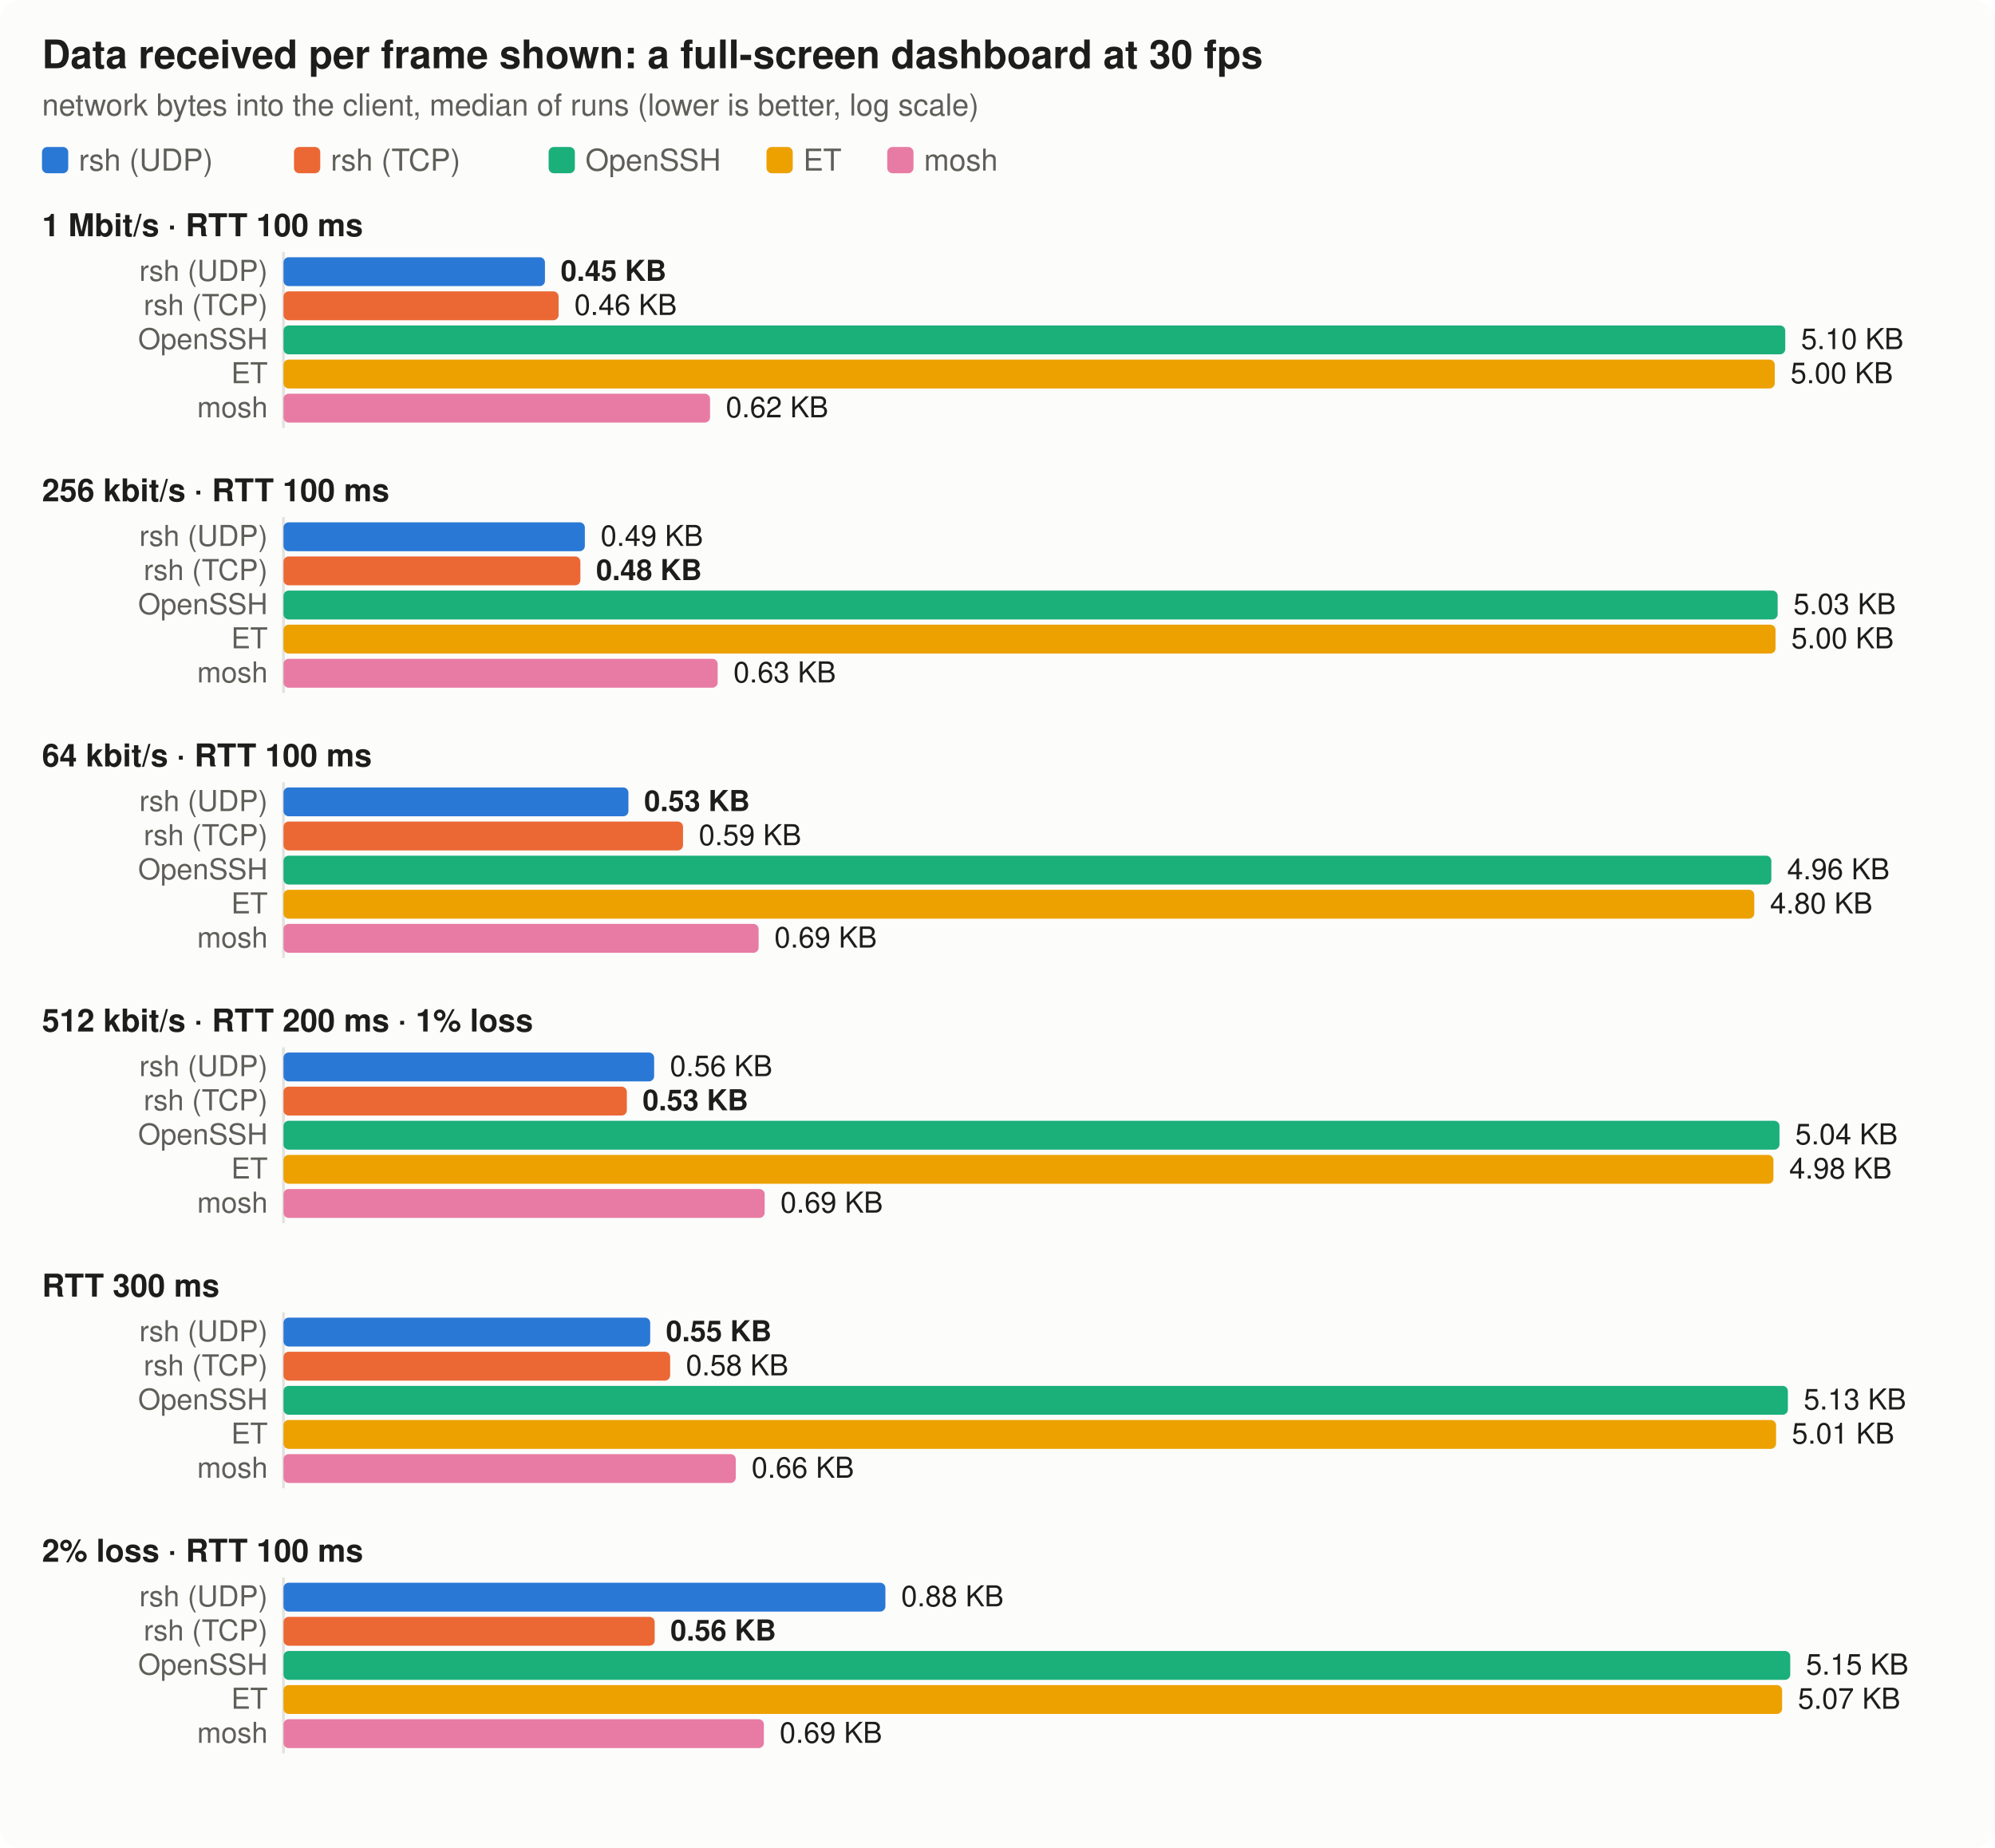
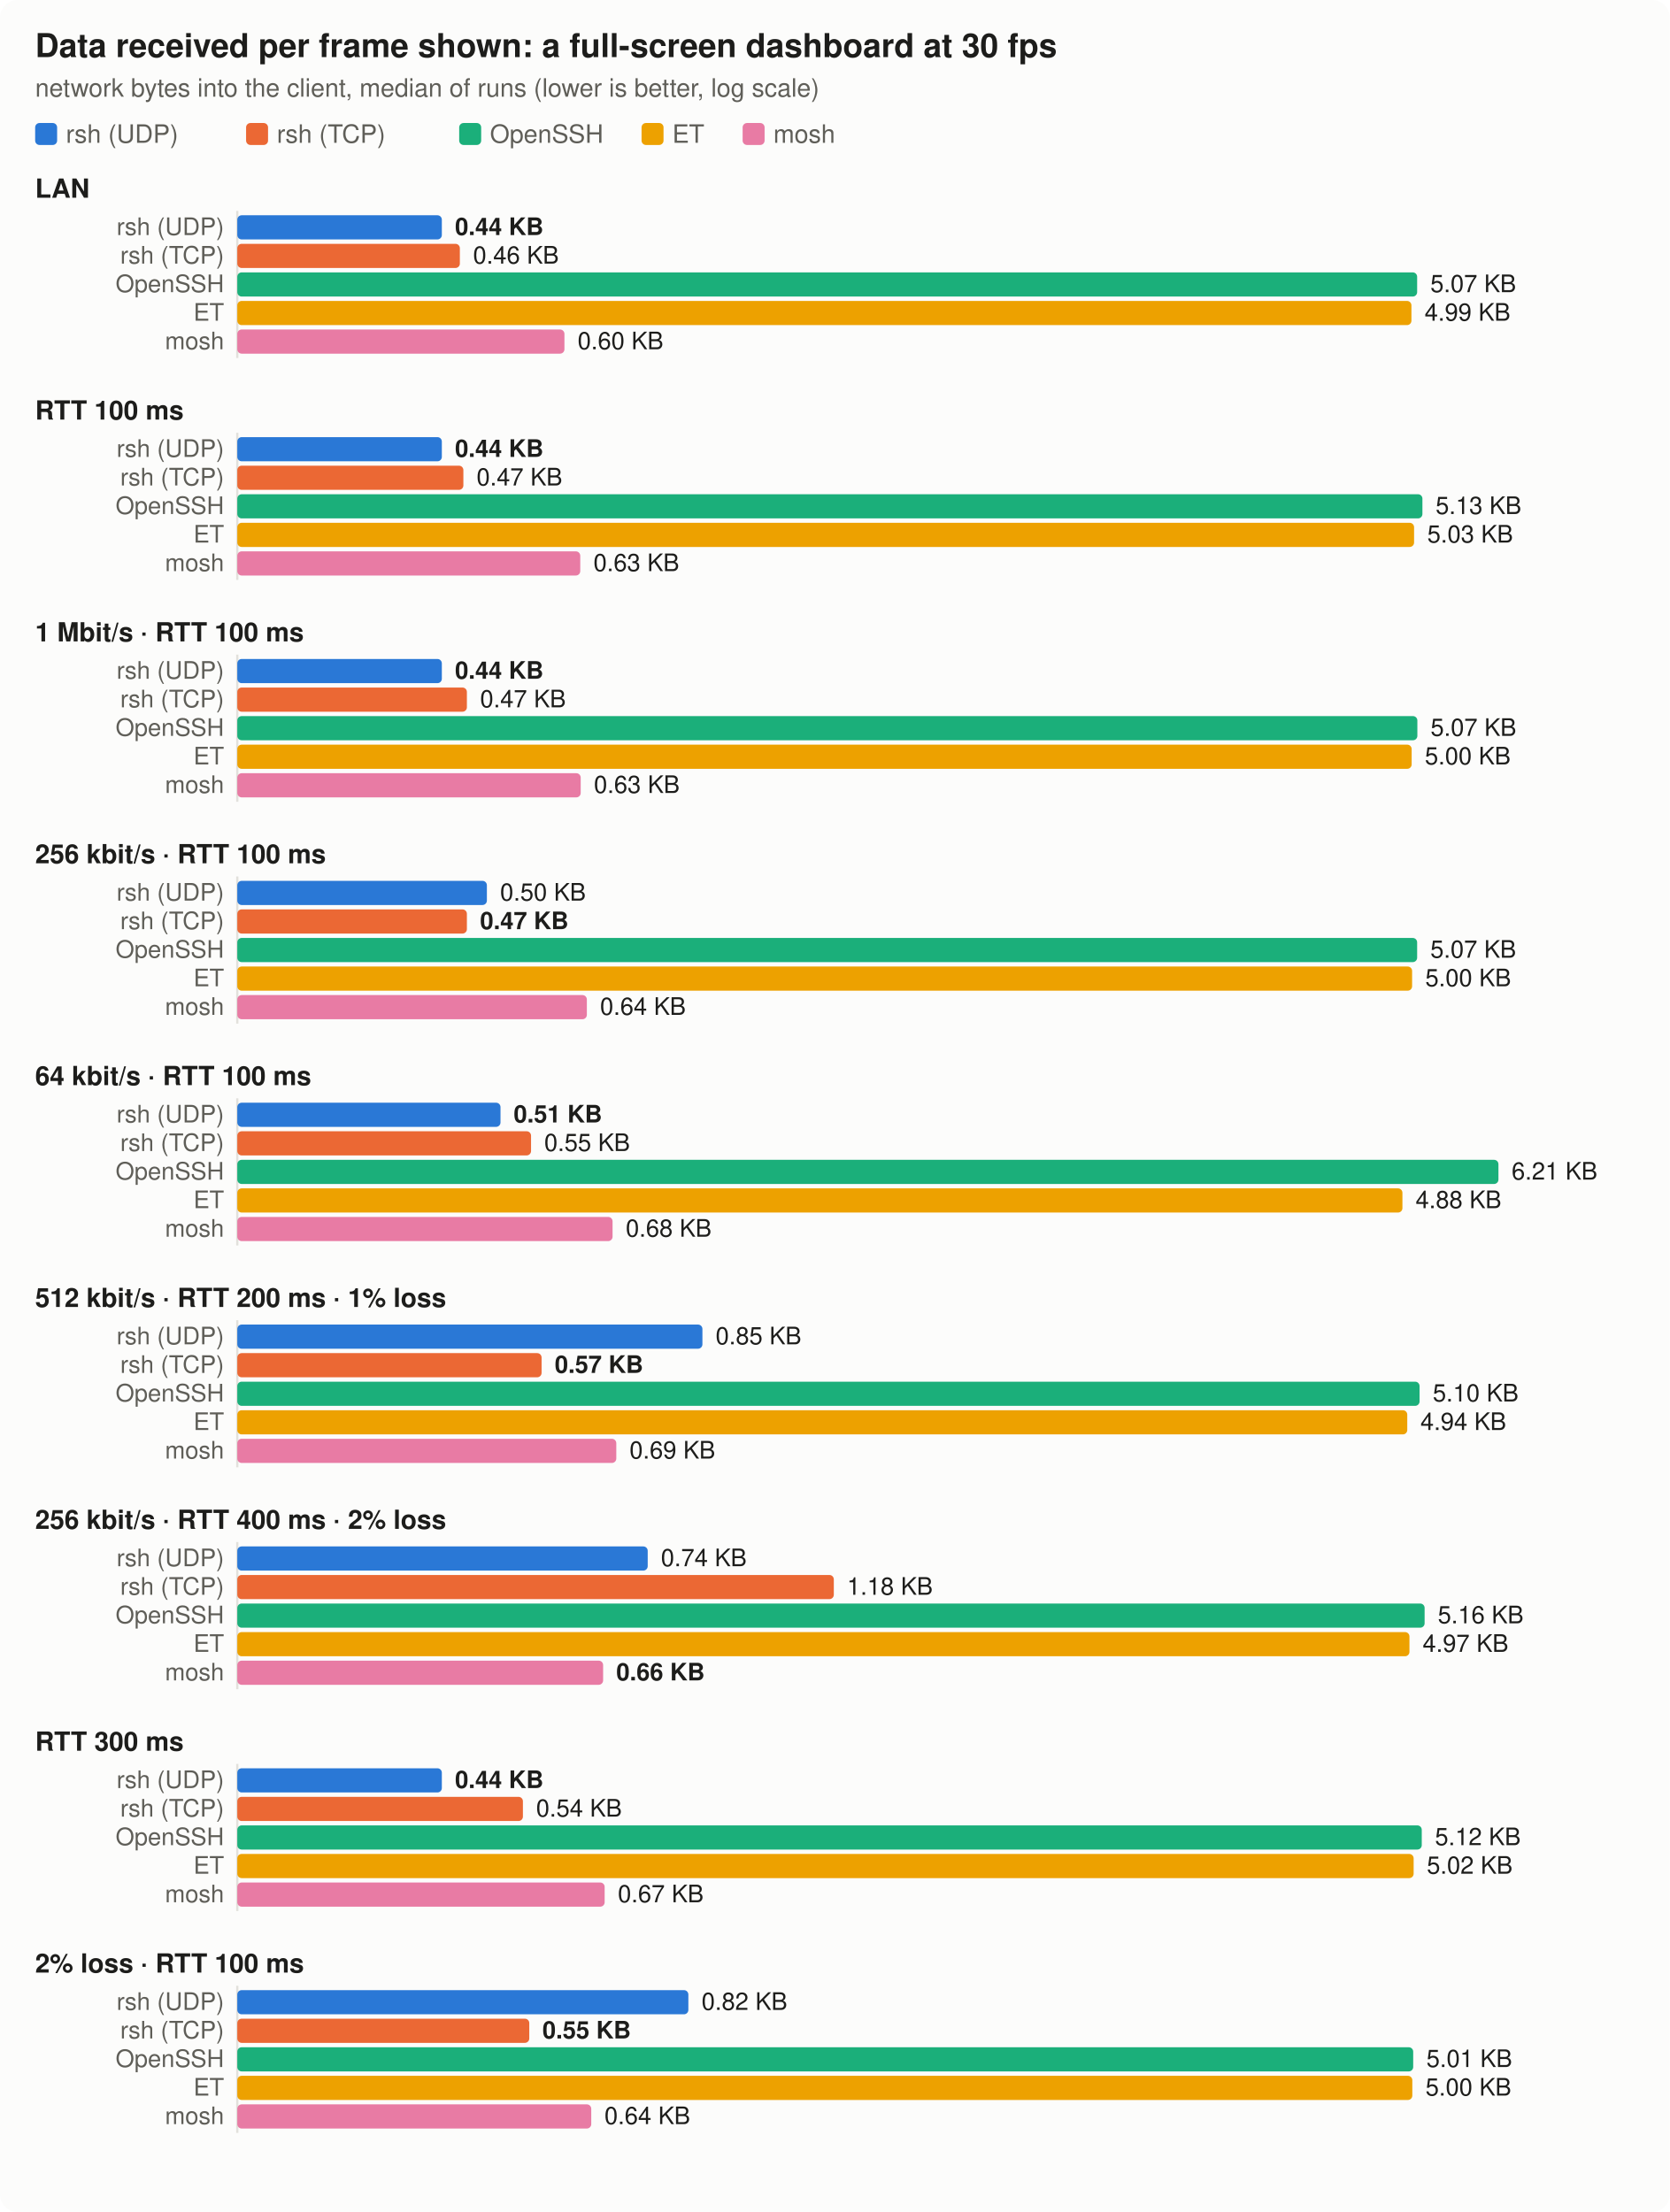
- <svg xmlns="http://www.w3.org/2000/svg" width="760" height="704" viewBox="0 0 760 704" role="img" aria-label="Data received per frame shown: a full-screen dashboard at 30 fps">
+ <svg xmlns="http://www.w3.org/2000/svg" width="760" height="1007" viewBox="0 0 760 1007" role="img" aria-label="Data received per frame shown: a full-screen dashboard at 30 fps">
  <style>svg{font-family:-apple-system,BlinkMacSystemFont,'Segoe UI',Helvetica,Arial,sans-serif}.bg{fill:#fcfcfb}.t1{fill:#1d1d1b}.t2{fill:#5f5e58}.axis{stroke:#e2e1dc}.s-rsh{fill:#2a78d6}.s-rsh_tcp{fill:#eb6834}.s-ssh{fill:#1baf7a}.s-et{fill:#eda100}.s-mosh{fill:#e87ba4}@media (prefers-color-scheme:dark){.bg{fill:#1a1a19}.t1{fill:#f0efec}.t2{fill:#c3c2b7}.axis{stroke:#3a3a37}.s-rsh{fill:#3987e5}.s-rsh_tcp{fill:#d95926}.s-ssh{fill:#199e70}.s-et{fill:#c98500}.s-mosh{fill:#d55181}}</style>
  <rect class="bg" width="100%" height="100%" rx="8" />
  <text class="t1" x="16" y="26" font-size="15" font-weight="600">Data received per frame shown: a full-screen dashboard at 30 fps</text>
  <text class="t2" x="16" y="44" font-size="11.5">network bytes into the client, median of runs (lower is better, log scale)</text>
  <rect class="s-rsh" x="16" y="56" width="10" height="10" rx="2" />
  <text class="t2" x="30" y="65" font-size="11.5">rsh (UDP)</text>
  <rect class="s-rsh_tcp" x="112" y="56" width="10" height="10" rx="2" />
  <text class="t2" x="126" y="65" font-size="11.5">rsh (TCP)</text>
  <rect class="s-ssh" x="209" y="56" width="10" height="10" rx="2" />
  <text class="t2" x="223" y="65" font-size="11.5">OpenSSH</text>
  <rect class="s-et" x="292" y="56" width="10" height="10" rx="2" />
  <text class="t2" x="306" y="65" font-size="11.5">ET</text>
  <rect class="s-mosh" x="338" y="56" width="10" height="10" rx="2" />
  <text class="t2" x="352" y="65" font-size="11.5">mosh</text>
-   <text class="t1" x="16" y="90" font-size="12" font-weight="600">1 Mbit/s · RTT 100 ms</text>
+   <text class="t1" x="16" y="90" font-size="12" font-weight="600">LAN</text>
  <line class="axis" x1="108" y1="96" x2="108" y2="163" stroke-width="1" />
  <text class="t2" x="102" y="107" font-size="11" text-anchor="end">rsh (UDP)</text>
-   <rect class="s-rsh" x="108" y="98" width="99.6" height="11" rx="2" />
-   <text class="t1" x="213.6" y="107" font-size="11" font-weight="600">0.45 KB</text>
+   <rect class="s-rsh" x="108" y="98" width="93.1" height="11" rx="2" />
+   <text class="t1" x="207.1" y="107" font-size="11" font-weight="600">0.44 KB</text>
  <text class="t2" x="102" y="120" font-size="11" text-anchor="end">rsh (TCP)</text>
-   <rect class="s-rsh_tcp" x="108" y="111" width="104.8" height="11" rx="2" />
-   <text class="t1" x="218.8" y="120" font-size="11">0.46 KB</text>
+   <rect class="s-rsh_tcp" x="108" y="111" width="101.3" height="11" rx="2" />
+   <text class="t1" x="215.3" y="120" font-size="11">0.46 KB</text>
  <text class="t2" x="102" y="133" font-size="11" text-anchor="end">OpenSSH</text>
-   <rect class="s-ssh" x="108" y="124" width="572.1" height="11" rx="2" />
-   <text class="t1" x="686.1" y="133" font-size="11">5.10 KB</text>
+   <rect class="s-ssh" x="108" y="124" width="537.0" height="11" rx="2" />
+   <text class="t1" x="651.0" y="133" font-size="11">5.07 KB</text>
  <text class="t2" x="102" y="146" font-size="11" text-anchor="end">ET</text>
-   <rect class="s-et" x="108" y="137" width="568.1" height="11" rx="2" />
-   <text class="t1" x="682.1" y="146" font-size="11">5.00 KB</text>
+   <rect class="s-et" x="108" y="137" width="534.4" height="11" rx="2" />
+   <text class="t1" x="648.4" y="146" font-size="11">4.99 KB</text>
  <text class="t2" x="102" y="159" font-size="11" text-anchor="end">mosh</text>
-   <rect class="s-mosh" x="108" y="150" width="162.5" height="11" rx="2" />
-   <text class="t1" x="276.5" y="159" font-size="11">0.62 KB</text>
-   <text class="t1" x="16" y="191" font-size="12" font-weight="600">256 kbit/s · RTT 100 ms</text>
+   <rect class="s-mosh" x="108" y="150" width="148.9" height="11" rx="2" />
+   <text class="t1" x="262.9" y="159" font-size="11">0.60 KB</text>
+   <text class="t1" x="16" y="191" font-size="12" font-weight="600">RTT 100 ms</text>
  <line class="axis" x1="108" y1="197" x2="108" y2="264" stroke-width="1" />
  <text class="t2" x="102" y="208" font-size="11" text-anchor="end">rsh (UDP)</text>
-   <rect class="s-rsh" x="108" y="199" width="114.8" height="11" rx="2" />
-   <text class="t1" x="228.8" y="208" font-size="11">0.49 KB</text>
+   <rect class="s-rsh" x="108" y="199" width="93.1" height="11" rx="2" />
+   <text class="t1" x="207.1" y="208" font-size="11" font-weight="600">0.44 KB</text>
  <text class="t2" x="102" y="221" font-size="11" text-anchor="end">rsh (TCP)</text>
-   <rect class="s-rsh_tcp" x="108" y="212" width="113.1" height="11" rx="2" />
-   <text class="t1" x="227.1" y="221" font-size="11" font-weight="600">0.48 KB</text>
+   <rect class="s-rsh_tcp" x="108" y="212" width="102.9" height="11" rx="2" />
+   <text class="t1" x="216.9" y="221" font-size="11">0.47 KB</text>
  <text class="t2" x="102" y="234" font-size="11" text-anchor="end">OpenSSH</text>
-   <rect class="s-ssh" x="108" y="225" width="569.2" height="11" rx="2" />
-   <text class="t1" x="683.2" y="234" font-size="11">5.03 KB</text>
+   <rect class="s-ssh" x="108" y="225" width="539.4" height="11" rx="2" />
+   <text class="t1" x="653.4" y="234" font-size="11">5.13 KB</text>
  <text class="t2" x="102" y="247" font-size="11" text-anchor="end">ET</text>
-   <rect class="s-et" x="108" y="238" width="568.4" height="11" rx="2" />
-   <text class="t1" x="682.4" y="247" font-size="11">5.00 KB</text>
+   <rect class="s-et" x="108" y="238" width="535.6" height="11" rx="2" />
+   <text class="t1" x="649.6" y="247" font-size="11">5.03 KB</text>
  <text class="t2" x="102" y="260" font-size="11" text-anchor="end">mosh</text>
-   <rect class="s-mosh" x="108" y="251" width="165.4" height="11" rx="2" />
-   <text class="t1" x="279.4" y="260" font-size="11">0.63 KB</text>
-   <text class="t1" x="16" y="292" font-size="12" font-weight="600">64 kbit/s · RTT 100 ms</text>
+   <rect class="s-mosh" x="108" y="251" width="156.1" height="11" rx="2" />
+   <text class="t1" x="270.1" y="260" font-size="11">0.63 KB</text>
+   <text class="t1" x="16" y="292" font-size="12" font-weight="600">1 Mbit/s · RTT 100 ms</text>
  <line class="axis" x1="108" y1="298" x2="108" y2="365" stroke-width="1" />
  <text class="t2" x="102" y="309" font-size="11" text-anchor="end">rsh (UDP)</text>
-   <rect class="s-rsh" x="108" y="300" width="131.4" height="11" rx="2" />
-   <text class="t1" x="245.4" y="309" font-size="11" font-weight="600">0.53 KB</text>
+   <rect class="s-rsh" x="108" y="300" width="93.1" height="11" rx="2" />
+   <text class="t1" x="207.1" y="309" font-size="11" font-weight="600">0.44 KB</text>
  <text class="t2" x="102" y="322" font-size="11" text-anchor="end">rsh (TCP)</text>
-   <rect class="s-rsh_tcp" x="108" y="313" width="152.2" height="11" rx="2" />
-   <text class="t1" x="266.2" y="322" font-size="11">0.59 KB</text>
+   <rect class="s-rsh_tcp" x="108" y="313" width="104.5" height="11" rx="2" />
+   <text class="t1" x="218.5" y="322" font-size="11">0.47 KB</text>
  <text class="t2" x="102" y="335" font-size="11" text-anchor="end">OpenSSH</text>
-   <rect class="s-ssh" x="108" y="326" width="566.8" height="11" rx="2" />
-   <text class="t1" x="680.8" y="335" font-size="11">4.96 KB</text>
+   <rect class="s-ssh" x="108" y="326" width="537.1" height="11" rx="2" />
+   <text class="t1" x="651.1" y="335" font-size="11">5.07 KB</text>
  <text class="t2" x="102" y="348" font-size="11" text-anchor="end">ET</text>
-   <rect class="s-et" x="108" y="339" width="560.3" height="11" rx="2" />
-   <text class="t1" x="674.3" y="348" font-size="11">4.80 KB</text>
+   <rect class="s-et" x="108" y="339" width="534.5" height="11" rx="2" />
+   <text class="t1" x="648.5" y="348" font-size="11">5.00 KB</text>
  <text class="t2" x="102" y="361" font-size="11" text-anchor="end">mosh</text>
-   <rect class="s-mosh" x="108" y="352" width="181.0" height="11" rx="2" />
-   <text class="t1" x="295.0" y="361" font-size="11">0.69 KB</text>
-   <text class="t1" x="16" y="393" font-size="12" font-weight="600">512 kbit/s · RTT 200 ms · 1% loss</text>
+   <rect class="s-mosh" x="108" y="352" width="156.3" height="11" rx="2" />
+   <text class="t1" x="270.3" y="361" font-size="11">0.63 KB</text>
+   <text class="t1" x="16" y="393" font-size="12" font-weight="600">256 kbit/s · RTT 100 ms</text>
  <line class="axis" x1="108" y1="399" x2="108" y2="466" stroke-width="1" />
  <text class="t2" x="102" y="410" font-size="11" text-anchor="end">rsh (UDP)</text>
-   <rect class="s-rsh" x="108" y="401" width="141.2" height="11" rx="2" />
-   <text class="t1" x="255.2" y="410" font-size="11">0.56 KB</text>
+   <rect class="s-rsh" x="108" y="401" width="113.6" height="11" rx="2" />
+   <text class="t1" x="227.6" y="410" font-size="11">0.50 KB</text>
  <text class="t2" x="102" y="423" font-size="11" text-anchor="end">rsh (TCP)</text>
-   <rect class="s-rsh_tcp" x="108" y="414" width="130.8" height="11" rx="2" />
-   <text class="t1" x="244.8" y="423" font-size="11" font-weight="600">0.53 KB</text>
+   <rect class="s-rsh_tcp" x="108" y="414" width="104.5" height="11" rx="2" />
+   <text class="t1" x="218.5" y="423" font-size="11" font-weight="600">0.47 KB</text>
  <text class="t2" x="102" y="436" font-size="11" text-anchor="end">OpenSSH</text>
-   <rect class="s-ssh" x="108" y="427" width="569.9" height="11" rx="2" />
-   <text class="t1" x="683.9" y="436" font-size="11">5.04 KB</text>
+   <rect class="s-ssh" x="108" y="427" width="537.0" height="11" rx="2" />
+   <text class="t1" x="651.0" y="436" font-size="11">5.07 KB</text>
  <text class="t2" x="102" y="449" font-size="11" text-anchor="end">ET</text>
-   <rect class="s-et" x="108" y="440" width="567.6" height="11" rx="2" />
-   <text class="t1" x="681.6" y="449" font-size="11">4.98 KB</text>
+   <rect class="s-et" x="108" y="440" width="534.7" height="11" rx="2" />
+   <text class="t1" x="648.7" y="449" font-size="11">5.00 KB</text>
  <text class="t2" x="102" y="462" font-size="11" text-anchor="end">mosh</text>
-   <rect class="s-mosh" x="108" y="453" width="183.3" height="11" rx="2" />
-   <text class="t1" x="297.3" y="462" font-size="11">0.69 KB</text>
-   <text class="t1" x="16" y="494" font-size="12" font-weight="600">RTT 300 ms</text>
+   <rect class="s-mosh" x="108" y="453" width="159.1" height="11" rx="2" />
+   <text class="t1" x="273.1" y="462" font-size="11">0.64 KB</text>
+   <text class="t1" x="16" y="494" font-size="12" font-weight="600">64 kbit/s · RTT 100 ms</text>
  <line class="axis" x1="108" y1="500" x2="108" y2="567" stroke-width="1" />
  <text class="t2" x="102" y="511" font-size="11" text-anchor="end">rsh (UDP)</text>
-   <rect class="s-rsh" x="108" y="502" width="139.7" height="11" rx="2" />
-   <text class="t1" x="253.7" y="511" font-size="11" font-weight="600">0.55 KB</text>
+   <rect class="s-rsh" x="108" y="502" width="119.8" height="11" rx="2" />
+   <text class="t1" x="233.8" y="511" font-size="11" font-weight="600">0.51 KB</text>
  <text class="t2" x="102" y="524" font-size="11" text-anchor="end">rsh (TCP)</text>
-   <rect class="s-rsh_tcp" x="108" y="515" width="147.3" height="11" rx="2" />
-   <text class="t1" x="261.3" y="524" font-size="11">0.58 KB</text>
+   <rect class="s-rsh_tcp" x="108" y="515" width="133.7" height="11" rx="2" />
+   <text class="t1" x="247.7" y="524" font-size="11">0.55 KB</text>
  <text class="t2" x="102" y="537" font-size="11" text-anchor="end">OpenSSH</text>
-   <rect class="s-ssh" x="108" y="528" width="573.1" height="11" rx="2" />
-   <text class="t1" x="687.1" y="537" font-size="11">5.13 KB</text>
+   <rect class="s-ssh" x="108" y="528" width="574.0" height="11" rx="2" />
+   <text class="t1" x="688.0" y="537" font-size="11">6.21 KB</text>
  <text class="t2" x="102" y="550" font-size="11" text-anchor="end">ET</text>
-   <rect class="s-et" x="108" y="541" width="568.6" height="11" rx="2" />
-   <text class="t1" x="682.6" y="550" font-size="11">5.01 KB</text>
+   <rect class="s-et" x="108" y="541" width="530.3" height="11" rx="2" />
+   <text class="t1" x="644.3" y="550" font-size="11">4.88 KB</text>
  <text class="t2" x="102" y="563" font-size="11" text-anchor="end">mosh</text>
-   <rect class="s-mosh" x="108" y="554" width="172.3" height="11" rx="2" />
-   <text class="t1" x="286.3" y="563" font-size="11">0.66 KB</text>
-   <text class="t1" x="16" y="595" font-size="12" font-weight="600">2% loss · RTT 100 ms</text>
+   <rect class="s-mosh" x="108" y="554" width="170.8" height="11" rx="2" />
+   <text class="t1" x="284.8" y="563" font-size="11">0.68 KB</text>
+   <text class="t1" x="16" y="595" font-size="12" font-weight="600">512 kbit/s · RTT 200 ms · 1% loss</text>
  <line class="axis" x1="108" y1="601" x2="108" y2="668" stroke-width="1" />
  <text class="t2" x="102" y="612" font-size="11" text-anchor="end">rsh (UDP)</text>
-   <rect class="s-rsh" x="108" y="603" width="229.3" height="11" rx="2" />
-   <text class="t1" x="343.3" y="612" font-size="11">0.88 KB</text>
+   <rect class="s-rsh" x="108" y="603" width="211.7" height="11" rx="2" />
+   <text class="t1" x="325.7" y="612" font-size="11">0.85 KB</text>
  <text class="t2" x="102" y="625" font-size="11" text-anchor="end">rsh (TCP)</text>
-   <rect class="s-rsh_tcp" x="108" y="616" width="141.4" height="11" rx="2" />
-   <text class="t1" x="255.4" y="625" font-size="11" font-weight="600">0.56 KB</text>
+   <rect class="s-rsh_tcp" x="108" y="616" width="138.5" height="11" rx="2" />
+   <text class="t1" x="252.5" y="625" font-size="11" font-weight="600">0.57 KB</text>
  <text class="t2" x="102" y="638" font-size="11" text-anchor="end">OpenSSH</text>
-   <rect class="s-ssh" x="108" y="629" width="574.0" height="11" rx="2" />
-   <text class="t1" x="688.0" y="638" font-size="11">5.15 KB</text>
+   <rect class="s-ssh" x="108" y="629" width="538.1" height="11" rx="2" />
+   <text class="t1" x="652.1" y="638" font-size="11">5.10 KB</text>
  <text class="t2" x="102" y="651" font-size="11" text-anchor="end">ET</text>
-   <rect class="s-et" x="108" y="642" width="570.9" height="11" rx="2" />
-   <text class="t1" x="684.9" y="651" font-size="11">5.07 KB</text>
+   <rect class="s-et" x="108" y="642" width="532.5" height="11" rx="2" />
+   <text class="t1" x="646.5" y="651" font-size="11">4.94 KB</text>
  <text class="t2" x="102" y="664" font-size="11" text-anchor="end">mosh</text>
-   <rect class="s-mosh" x="108" y="655" width="183.0" height="11" rx="2" />
-   <text class="t1" x="297.0" y="664" font-size="11">0.69 KB</text>
+   <rect class="s-mosh" x="108" y="655" width="172.5" height="11" rx="2" />
+   <text class="t1" x="286.5" y="664" font-size="11">0.69 KB</text>
+   <text class="t1" x="16" y="696" font-size="12" font-weight="600">256 kbit/s · RTT 400 ms · 2% loss</text>
+   <line class="axis" x1="108" y1="702" x2="108" y2="769" stroke-width="1" />
+   <text class="t2" x="102" y="713" font-size="11" text-anchor="end">rsh (UDP)</text>
+   <rect class="s-rsh" x="108" y="704" width="186.8" height="11" rx="2" />
+   <text class="t1" x="300.8" y="713" font-size="11">0.74 KB</text>
+   <text class="t2" x="102" y="726" font-size="11" text-anchor="end">rsh (TCP)</text>
+   <rect class="s-rsh_tcp" x="108" y="717" width="271.5" height="11" rx="2" />
+   <text class="t1" x="385.5" y="726" font-size="11">1.18 KB</text>
+   <text class="t2" x="102" y="739" font-size="11" text-anchor="end">OpenSSH</text>
+   <rect class="s-ssh" x="108" y="730" width="540.4" height="11" rx="2" />
+   <text class="t1" x="654.4" y="739" font-size="11">5.16 KB</text>
+   <text class="t2" x="102" y="752" font-size="11" text-anchor="end">ET</text>
+   <rect class="s-et" x="108" y="743" width="533.5" height="11" rx="2" />
+   <text class="t1" x="647.5" y="752" font-size="11">4.97 KB</text>
+   <text class="t2" x="102" y="765" font-size="11" text-anchor="end">mosh</text>
+   <rect class="s-mosh" x="108" y="756" width="166.5" height="11" rx="2" />
+   <text class="t1" x="280.5" y="765" font-size="11" font-weight="600">0.66 KB</text>
+   <text class="t1" x="16" y="797" font-size="12" font-weight="600">RTT 300 ms</text>
+   <line class="axis" x1="108" y1="803" x2="108" y2="870" stroke-width="1" />
+   <text class="t2" x="102" y="814" font-size="11" text-anchor="end">rsh (UDP)</text>
+   <rect class="s-rsh" x="108" y="805" width="93.1" height="11" rx="2" />
+   <text class="t1" x="207.1" y="814" font-size="11" font-weight="600">0.44 KB</text>
+   <text class="t2" x="102" y="827" font-size="11" text-anchor="end">rsh (TCP)</text>
+   <rect class="s-rsh_tcp" x="108" y="818" width="130.0" height="11" rx="2" />
+   <text class="t1" x="244.0" y="827" font-size="11">0.54 KB</text>
+   <text class="t2" x="102" y="840" font-size="11" text-anchor="end">OpenSSH</text>
+   <rect class="s-ssh" x="108" y="831" width="539.1" height="11" rx="2" />
+   <text class="t1" x="653.1" y="840" font-size="11">5.12 KB</text>
+   <text class="t2" x="102" y="853" font-size="11" text-anchor="end">ET</text>
+   <rect class="s-et" x="108" y="844" width="535.4" height="11" rx="2" />
+   <text class="t1" x="649.4" y="853" font-size="11">5.02 KB</text>
+   <text class="t2" x="102" y="866" font-size="11" text-anchor="end">mosh</text>
+   <rect class="s-mosh" x="108" y="857" width="167.2" height="11" rx="2" />
+   <text class="t1" x="281.2" y="866" font-size="11">0.67 KB</text>
+   <text class="t1" x="16" y="898" font-size="12" font-weight="600">2% loss · RTT 100 ms</text>
+   <line class="axis" x1="108" y1="904" x2="108" y2="971" stroke-width="1" />
+   <text class="t2" x="102" y="915" font-size="11" text-anchor="end">rsh (UDP)</text>
+   <rect class="s-rsh" x="108" y="906" width="205.3" height="11" rx="2" />
+   <text class="t1" x="319.3" y="915" font-size="11">0.82 KB</text>
+   <text class="t2" x="102" y="928" font-size="11" text-anchor="end">rsh (TCP)</text>
+   <rect class="s-rsh_tcp" x="108" y="919" width="132.9" height="11" rx="2" />
+   <text class="t1" x="246.9" y="928" font-size="11" font-weight="600">0.55 KB</text>
+   <text class="t2" x="102" y="941" font-size="11" text-anchor="end">OpenSSH</text>
+   <rect class="s-ssh" x="108" y="932" width="535.2" height="11" rx="2" />
+   <text class="t1" x="649.2" y="941" font-size="11">5.01 KB</text>
+   <text class="t2" x="102" y="954" font-size="11" text-anchor="end">ET</text>
+   <rect class="s-et" x="108" y="945" width="534.8" height="11" rx="2" />
+   <text class="t1" x="648.8" y="954" font-size="11">5.00 KB</text>
+   <text class="t2" x="102" y="967" font-size="11" text-anchor="end">mosh</text>
+   <rect class="s-mosh" x="108" y="958" width="161.1" height="11" rx="2" />
+   <text class="t1" x="275.1" y="967" font-size="11">0.64 KB</text>
</svg>
